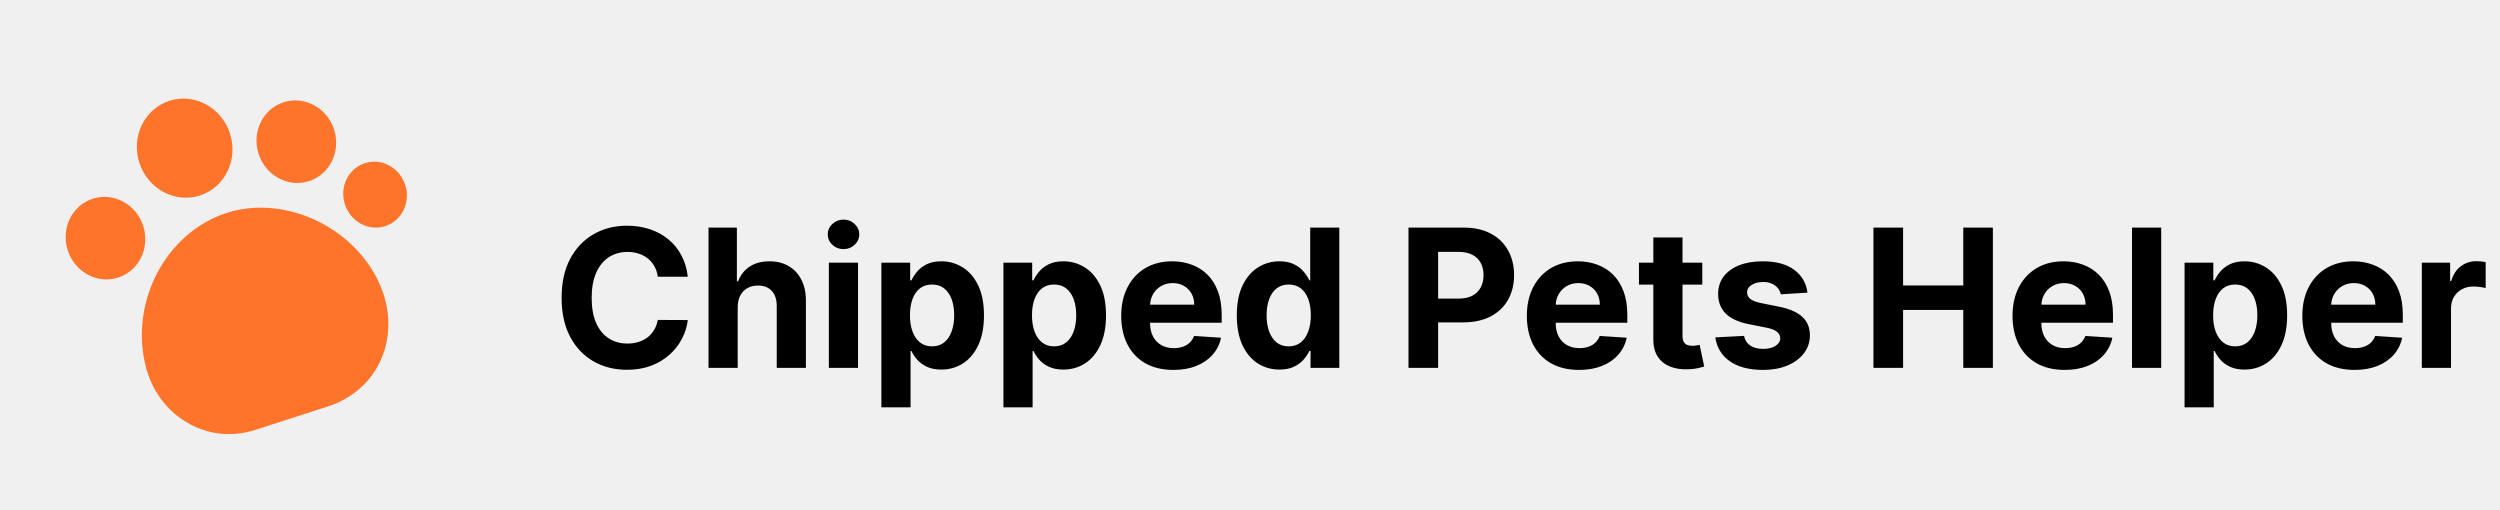
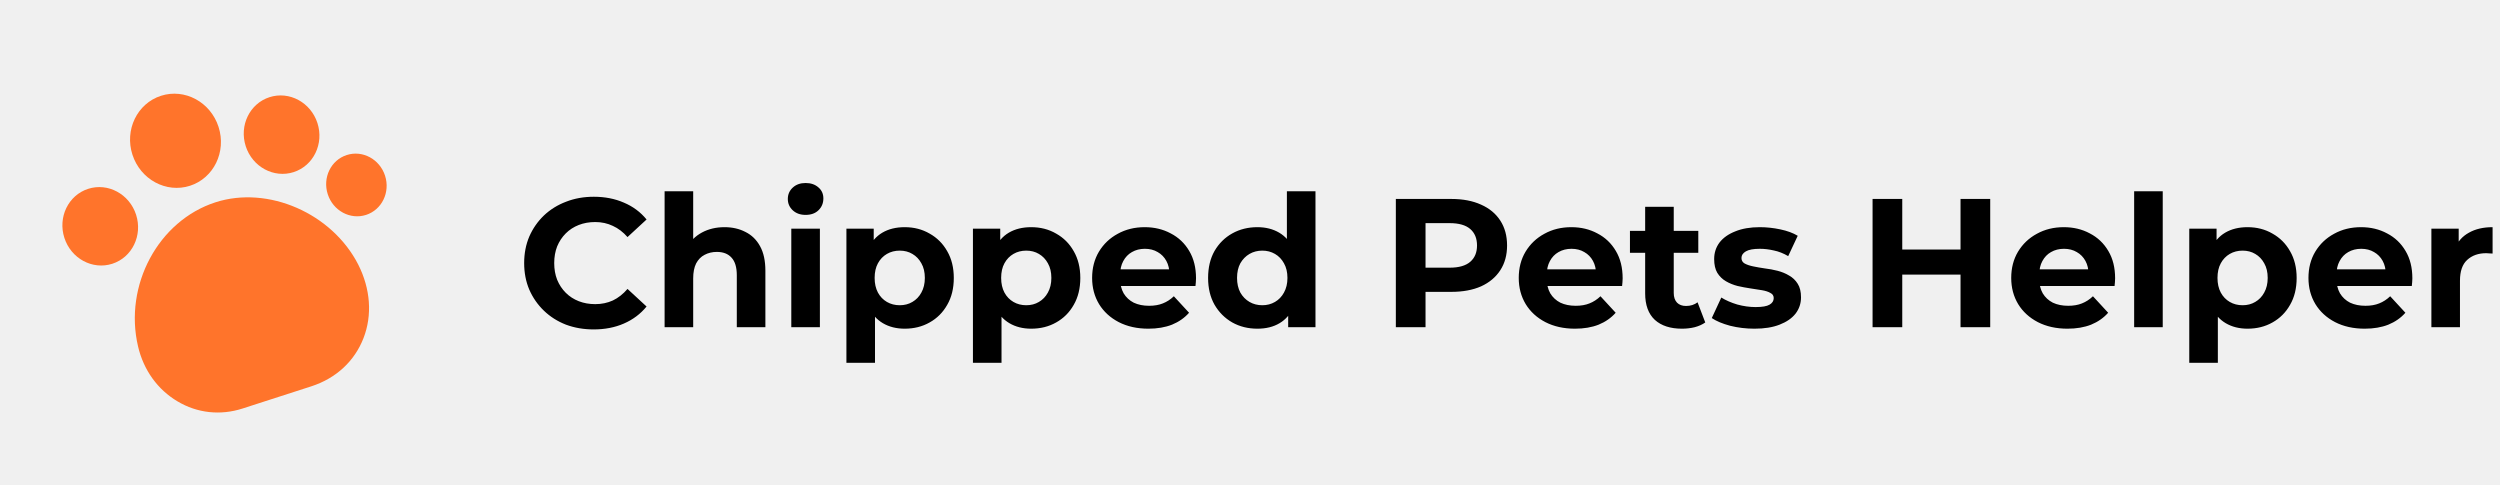
- <svg xmlns="http://www.w3.org/2000/svg" width="363" height="74" viewBox="0 0 363 74" fill="none">
-   <path d="M99.87 40.178H95.515C95.435 39.615 95.273 39.114 95.028 38.677C94.782 38.233 94.468 37.855 94.083 37.544C93.699 37.232 93.254 36.993 92.751 36.828C92.254 36.662 91.713 36.579 91.13 36.579C90.076 36.579 89.158 36.841 88.376 37.364C87.594 37.882 86.987 38.637 86.556 39.632C86.125 40.619 85.91 41.819 85.91 43.231C85.91 44.683 86.125 45.902 86.556 46.89C86.994 47.878 87.603 48.623 88.386 49.127C89.168 49.631 90.073 49.883 91.1 49.883C91.677 49.883 92.21 49.807 92.701 49.654C93.198 49.502 93.639 49.28 94.023 48.988C94.408 48.69 94.726 48.329 94.978 47.904C95.237 47.48 95.415 46.996 95.515 46.453L99.87 46.472C99.757 47.407 99.476 48.309 99.025 49.177C98.581 50.039 97.981 50.811 97.225 51.494C96.476 52.17 95.581 52.707 94.54 53.105C93.506 53.496 92.336 53.691 91.031 53.691C89.214 53.691 87.59 53.28 86.158 52.458C84.733 51.636 83.606 50.447 82.778 48.889C81.956 47.331 81.545 45.445 81.545 43.231C81.545 41.01 81.962 39.121 82.798 37.563C83.633 36.006 84.766 34.819 86.198 34.004C87.63 33.182 89.241 32.771 91.031 32.771C92.21 32.771 93.304 32.937 94.312 33.268C95.326 33.599 96.224 34.083 97.006 34.72C97.789 35.349 98.425 36.122 98.915 37.036C99.413 37.951 99.731 38.998 99.87 40.178ZM107.114 44.583V53.413H102.878V33.049H106.994V40.835H107.173C107.518 39.933 108.075 39.227 108.844 38.717C109.613 38.2 110.577 37.941 111.737 37.941C112.798 37.941 113.723 38.173 114.511 38.637C115.307 39.095 115.923 39.754 116.361 40.616C116.805 41.471 117.024 42.495 117.017 43.688V53.413H112.781V44.444C112.788 43.503 112.549 42.77 112.065 42.247C111.588 41.723 110.919 41.461 110.057 41.461C109.48 41.461 108.97 41.584 108.526 41.829C108.088 42.074 107.743 42.432 107.491 42.903C107.246 43.367 107.12 43.927 107.114 44.583ZM120.35 53.413V38.14H124.586V53.413H120.35ZM122.478 36.171C121.849 36.171 121.308 35.963 120.858 35.545C120.413 35.121 120.191 34.614 120.191 34.024C120.191 33.44 120.413 32.94 120.858 32.522C121.308 32.098 121.849 31.886 122.478 31.886C123.108 31.886 123.645 32.098 124.089 32.522C124.54 32.94 124.765 33.44 124.765 34.024C124.765 34.614 124.54 35.121 124.089 35.545C123.645 35.963 123.108 36.171 122.478 36.171ZM127.979 59.14V38.14H132.156V40.706H132.344C132.53 40.294 132.799 39.877 133.15 39.453C133.508 39.022 133.972 38.664 134.542 38.379C135.119 38.087 135.835 37.941 136.69 37.941C137.803 37.941 138.831 38.233 139.772 38.816C140.713 39.393 141.466 40.265 142.029 41.431C142.593 42.591 142.874 44.046 142.874 45.796C142.874 47.5 142.599 48.938 142.049 50.112C141.505 51.278 140.763 52.163 139.822 52.767C138.887 53.363 137.84 53.661 136.68 53.661C135.858 53.661 135.158 53.526 134.582 53.254C134.012 52.982 133.544 52.641 133.18 52.23C132.815 51.812 132.537 51.391 132.344 50.967H132.215V59.14H127.979ZM132.126 45.776C132.126 46.685 132.252 47.477 132.504 48.153C132.755 48.829 133.12 49.356 133.597 49.734C134.075 50.105 134.655 50.291 135.337 50.291C136.027 50.291 136.61 50.102 137.087 49.724C137.565 49.34 137.926 48.809 138.171 48.133C138.423 47.45 138.549 46.665 138.549 45.776C138.549 44.895 138.426 44.119 138.181 43.45C137.936 42.78 137.575 42.257 137.097 41.879C136.62 41.501 136.033 41.312 135.337 41.312C134.648 41.312 134.065 41.494 133.587 41.859C133.117 42.223 132.755 42.74 132.504 43.41C132.252 44.08 132.126 44.868 132.126 45.776ZM145.698 59.14V38.14H149.874V40.706H150.063C150.249 40.294 150.517 39.877 150.869 39.453C151.227 39.022 151.691 38.664 152.261 38.379C152.837 38.087 153.553 37.941 154.408 37.941C155.522 37.941 156.549 38.233 157.491 38.816C158.432 39.393 159.184 40.265 159.748 41.431C160.311 42.591 160.593 44.046 160.593 45.796C160.593 47.5 160.318 48.938 159.768 50.112C159.224 51.278 158.482 52.163 157.54 52.767C156.606 53.363 155.558 53.661 154.398 53.661C153.576 53.661 152.877 53.526 152.3 53.254C151.73 52.982 151.263 52.641 150.898 52.23C150.534 51.812 150.255 51.391 150.063 50.967H149.934V59.14H145.698ZM149.844 45.776C149.844 46.685 149.97 47.477 150.222 48.153C150.474 48.829 150.839 49.356 151.316 49.734C151.793 50.105 152.373 50.291 153.056 50.291C153.746 50.291 154.329 50.102 154.806 49.724C155.283 49.34 155.645 48.809 155.89 48.133C156.142 47.45 156.268 46.665 156.268 45.776C156.268 44.895 156.145 44.119 155.9 43.45C155.655 42.78 155.293 42.257 154.816 41.879C154.339 41.501 153.752 41.312 153.056 41.312C152.367 41.312 151.783 41.494 151.306 41.859C150.835 42.223 150.474 42.74 150.222 43.41C149.97 44.08 149.844 44.868 149.844 45.776ZM170.377 53.711C168.806 53.711 167.454 53.393 166.32 52.757C165.193 52.114 164.325 51.206 163.715 50.032C163.105 48.852 162.8 47.457 162.8 45.846C162.8 44.275 163.105 42.896 163.715 41.71C164.325 40.523 165.183 39.598 166.29 38.936C167.404 38.273 168.71 37.941 170.208 37.941C171.216 37.941 172.154 38.104 173.022 38.428C173.897 38.747 174.659 39.227 175.309 39.87C175.965 40.513 176.476 41.322 176.84 42.296C177.205 43.264 177.387 44.398 177.387 45.697V46.86H164.491V44.235H173.4C173.4 43.625 173.267 43.085 173.002 42.614C172.737 42.144 172.369 41.776 171.898 41.511C171.434 41.239 170.894 41.103 170.278 41.103C169.635 41.103 169.065 41.252 168.567 41.551C168.077 41.842 167.692 42.237 167.414 42.734C167.136 43.224 166.993 43.771 166.987 44.374V46.87C166.987 47.626 167.126 48.279 167.404 48.829C167.689 49.379 168.09 49.803 168.607 50.102C169.124 50.4 169.737 50.549 170.447 50.549C170.917 50.549 171.348 50.483 171.739 50.35C172.13 50.218 172.465 50.019 172.744 49.754C173.022 49.489 173.234 49.164 173.38 48.779L177.298 49.038C177.099 49.979 176.691 50.801 176.075 51.504C175.465 52.2 174.676 52.743 173.708 53.134C172.747 53.519 171.637 53.711 170.377 53.711ZM185.779 53.661C184.619 53.661 183.568 53.363 182.627 52.767C181.692 52.163 180.95 51.278 180.4 50.112C179.856 48.938 179.585 47.5 179.585 45.796C179.585 44.046 179.866 42.591 180.43 41.431C180.993 40.265 181.742 39.393 182.677 38.816C183.618 38.233 184.649 37.941 185.769 37.941C186.624 37.941 187.337 38.087 187.907 38.379C188.484 38.664 188.948 39.022 189.299 39.453C189.657 39.877 189.929 40.294 190.114 40.706H190.244V33.049H194.469V53.413H190.293V50.967H190.114C189.915 51.391 189.634 51.812 189.269 52.23C188.911 52.641 188.444 52.982 187.867 53.254C187.297 53.526 186.601 53.661 185.779 53.661ZM187.121 50.291C187.804 50.291 188.381 50.105 188.852 49.734C189.329 49.356 189.693 48.829 189.945 48.153C190.204 47.477 190.333 46.685 190.333 45.776C190.333 44.868 190.207 44.08 189.955 43.41C189.703 42.74 189.339 42.223 188.862 41.859C188.384 41.494 187.804 41.312 187.121 41.312C186.425 41.312 185.839 41.501 185.362 41.879C184.884 42.257 184.523 42.78 184.278 43.45C184.032 44.119 183.91 44.895 183.91 45.776C183.91 46.665 184.032 47.45 184.278 48.133C184.53 48.809 184.891 49.34 185.362 49.724C185.839 50.102 186.425 50.291 187.121 50.291ZM204.512 53.413V33.049H212.546C214.091 33.049 215.406 33.344 216.494 33.934C217.581 34.517 218.409 35.33 218.979 36.37C219.556 37.404 219.844 38.597 219.844 39.95C219.844 41.302 219.553 42.495 218.969 43.529C218.386 44.563 217.541 45.369 216.434 45.946C215.334 46.522 214.001 46.811 212.437 46.811H207.316V43.36H211.741C212.569 43.36 213.252 43.218 213.789 42.933C214.333 42.641 214.737 42.24 215.002 41.73C215.274 41.213 215.41 40.619 215.41 39.95C215.41 39.274 215.274 38.684 215.002 38.18C214.737 37.669 214.333 37.275 213.789 36.997C213.246 36.712 212.556 36.569 211.721 36.569H208.817V53.413H204.512ZM229.276 53.711C227.705 53.711 226.352 53.393 225.219 52.757C224.092 52.114 223.223 51.206 222.614 50.032C222.004 48.852 221.699 47.457 221.699 45.846C221.699 44.275 222.004 42.896 222.614 41.71C223.223 40.523 224.082 39.598 225.189 38.936C226.303 38.273 227.608 37.941 229.107 37.941C230.114 37.941 231.052 38.104 231.92 38.428C232.795 38.747 233.558 39.227 234.207 39.87C234.864 40.513 235.374 41.322 235.739 42.296C236.103 43.264 236.286 44.398 236.286 45.697V46.86H223.389V44.235H232.298C232.298 43.625 232.166 43.085 231.901 42.614C231.635 42.144 231.268 41.776 230.797 41.511C230.333 41.239 229.793 41.103 229.176 41.103C228.533 41.103 227.963 41.252 227.466 41.551C226.975 41.842 226.591 42.237 226.312 42.734C226.034 43.224 225.892 43.771 225.885 44.374V46.87C225.885 47.626 226.024 48.279 226.303 48.829C226.588 49.379 226.989 49.803 227.506 50.102C228.023 50.4 228.636 50.549 229.345 50.549C229.816 50.549 230.247 50.483 230.638 50.35C231.029 50.218 231.364 50.019 231.642 49.754C231.92 49.489 232.133 49.164 232.278 48.779L236.196 49.038C235.997 49.979 235.589 50.801 234.973 51.504C234.363 52.2 233.574 52.743 232.607 53.134C231.645 53.519 230.535 53.711 229.276 53.711ZM247.173 38.14V41.322H237.976V38.14H247.173ZM240.064 34.481H244.3V48.72C244.3 49.111 244.359 49.416 244.479 49.634C244.598 49.847 244.764 49.996 244.976 50.082C245.195 50.168 245.446 50.211 245.732 50.211C245.93 50.211 246.129 50.195 246.328 50.161C246.527 50.122 246.679 50.092 246.786 50.072L247.452 53.224C247.24 53.29 246.941 53.366 246.557 53.453C246.172 53.545 245.705 53.602 245.155 53.622C244.134 53.661 243.239 53.526 242.47 53.214C241.708 52.902 241.115 52.419 240.69 51.762C240.266 51.106 240.057 50.277 240.064 49.276V34.481ZM262.449 42.495L258.571 42.734C258.504 42.402 258.362 42.104 258.143 41.839C257.924 41.567 257.636 41.352 257.278 41.193C256.927 41.027 256.506 40.944 256.015 40.944C255.359 40.944 254.806 41.083 254.355 41.362C253.904 41.633 253.679 41.998 253.679 42.456C253.679 42.82 253.824 43.128 254.116 43.38C254.408 43.632 254.908 43.834 255.618 43.987L258.382 44.544C259.867 44.848 260.974 45.339 261.703 46.015C262.432 46.691 262.797 47.58 262.797 48.68C262.797 49.681 262.502 50.559 261.912 51.315C261.328 52.071 260.526 52.66 259.505 53.085C258.491 53.502 257.321 53.711 255.995 53.711C253.974 53.711 252.363 53.29 251.163 52.448C249.97 51.6 249.27 50.447 249.065 48.988L253.231 48.769C253.357 49.386 253.662 49.856 254.146 50.181C254.63 50.499 255.25 50.659 256.005 50.659C256.748 50.659 257.344 50.516 257.795 50.231C258.252 49.939 258.484 49.565 258.491 49.107C258.484 48.723 258.322 48.408 258.004 48.163C257.686 47.911 257.195 47.719 256.532 47.586L253.887 47.059C252.396 46.761 251.286 46.244 250.556 45.508C249.834 44.772 249.473 43.834 249.473 42.694C249.473 41.713 249.738 40.868 250.268 40.159C250.805 39.449 251.557 38.902 252.525 38.518C253.5 38.133 254.64 37.941 255.946 37.941C257.875 37.941 259.393 38.349 260.5 39.164C261.613 39.98 262.263 41.09 262.449 42.495ZM272.024 53.413V33.049H276.329V41.451H285.069V33.049H289.365V53.413H285.069V45.001H276.329V53.413H272.024ZM299.795 53.711C298.224 53.711 296.872 53.393 295.738 52.757C294.611 52.114 293.743 51.206 293.133 50.032C292.523 48.852 292.218 47.457 292.218 45.846C292.218 44.275 292.523 42.896 293.133 41.71C293.743 40.523 294.601 39.598 295.708 38.936C296.822 38.273 298.128 37.941 299.626 37.941C300.634 37.941 301.572 38.104 302.44 38.428C303.315 38.747 304.077 39.227 304.727 39.87C305.383 40.513 305.894 41.322 306.258 42.296C306.623 43.264 306.805 44.398 306.805 45.697V46.86H293.909V44.235H302.818C302.818 43.625 302.685 43.085 302.42 42.614C302.155 42.144 301.787 41.776 301.316 41.511C300.852 41.239 300.312 41.103 299.696 41.103C299.053 41.103 298.483 41.252 297.985 41.551C297.495 41.842 297.11 42.237 296.832 42.734C296.554 43.224 296.411 43.771 296.404 44.374V46.87C296.404 47.626 296.544 48.279 296.822 48.829C297.107 49.379 297.508 49.803 298.025 50.102C298.542 50.4 299.155 50.549 299.865 50.549C300.335 50.549 300.766 50.483 301.157 50.35C301.548 50.218 301.883 50.019 302.162 49.754C302.44 49.489 302.652 49.164 302.798 48.779L306.716 49.038C306.517 49.979 306.109 50.801 305.493 51.504C304.883 52.2 304.094 52.743 303.126 53.134C302.165 53.519 301.055 53.711 299.795 53.711ZM313.805 33.049V53.413H309.569V33.049H313.805ZM317.198 59.14V38.14H321.374V40.706H321.563C321.749 40.294 322.017 39.877 322.369 39.453C322.727 39.022 323.191 38.664 323.761 38.379C324.337 38.087 325.053 37.941 325.908 37.941C327.022 37.941 328.049 38.233 328.991 38.816C329.932 39.393 330.684 40.265 331.248 41.431C331.811 42.591 332.093 44.046 332.093 45.796C332.093 47.5 331.818 48.938 331.268 50.112C330.724 51.278 329.982 52.163 329.04 52.767C328.106 53.363 327.058 53.661 325.898 53.661C325.076 53.661 324.377 53.526 323.8 53.254C323.23 52.982 322.763 52.641 322.398 52.23C322.034 51.812 321.755 51.391 321.563 50.967H321.434V59.14H317.198ZM321.344 45.776C321.344 46.685 321.47 47.477 321.722 48.153C321.974 48.829 322.339 49.356 322.816 49.734C323.293 50.105 323.873 50.291 324.556 50.291C325.246 50.291 325.829 50.102 326.306 49.724C326.783 49.34 327.145 48.809 327.39 48.133C327.642 47.45 327.768 46.665 327.768 45.776C327.768 44.895 327.645 44.119 327.4 43.45C327.155 42.78 326.793 42.257 326.316 41.879C325.839 41.501 325.252 41.312 324.556 41.312C323.867 41.312 323.283 41.494 322.806 41.859C322.335 42.223 321.974 42.74 321.722 43.41C321.47 44.08 321.344 44.868 321.344 45.776ZM341.877 53.711C340.306 53.711 338.954 53.393 337.82 52.757C336.693 52.114 335.825 51.206 335.215 50.032C334.605 48.852 334.3 47.457 334.3 45.846C334.3 44.275 334.605 42.896 335.215 41.71C335.825 40.523 336.683 39.598 337.79 38.936C338.904 38.273 340.21 37.941 341.708 37.941C342.716 37.941 343.654 38.104 344.522 38.428C345.397 38.747 346.159 39.227 346.809 39.87C347.465 40.513 347.976 41.322 348.34 42.296C348.705 43.264 348.887 44.398 348.887 45.697V46.86H335.991V44.235H344.9C344.9 43.625 344.767 43.085 344.502 42.614C344.237 42.144 343.869 41.776 343.398 41.511C342.934 41.239 342.394 41.103 341.778 41.103C341.135 41.103 340.565 41.252 340.067 41.551C339.577 41.842 339.192 42.237 338.914 42.734C338.636 43.224 338.493 43.771 338.487 44.374V46.87C338.487 47.626 338.626 48.279 338.904 48.829C339.189 49.379 339.59 49.803 340.107 50.102C340.624 50.4 341.237 50.549 341.947 50.549C342.417 50.549 342.848 50.483 343.239 50.35C343.63 50.218 343.965 50.019 344.244 49.754C344.522 49.489 344.734 49.164 344.88 48.779L348.798 49.038C348.599 49.979 348.191 50.801 347.575 51.504C346.965 52.2 346.176 52.743 345.208 53.134C344.247 53.519 343.137 53.711 341.877 53.711ZM351.651 53.413V38.14H355.758V40.805H355.917C356.195 39.857 356.663 39.141 357.319 38.657C357.975 38.167 358.731 37.921 359.586 37.921C359.798 37.921 360.027 37.935 360.272 37.961C360.517 37.988 360.733 38.024 360.918 38.071V41.829C360.719 41.769 360.444 41.716 360.093 41.67C359.742 41.623 359.42 41.6 359.129 41.6C358.505 41.6 357.949 41.736 357.458 42.008C356.974 42.273 356.59 42.644 356.305 43.122C356.026 43.599 355.887 44.149 355.887 44.772V53.413H351.651Z" fill="black" />
-   <g clip-path="url(#clip0_76_196)">
-     <path d="M54.748 40.445C50.75 32.592 40.965 28.316 32.926 30.911C24.192 33.731 18.898 43.6 21.096 52.941C21.94 56.554 24.093 59.538 27.127 61.33C30.137 63.13 33.683 63.514 37.051 62.426L47.559 59.034C51.354 57.809 54.177 55.187 55.544 51.664C56.91 48.14 56.612 44.143 54.748 40.445Z" fill="#FF742B" />
-     <path d="M29.034 28.385C32.668 27.212 34.62 23.184 33.394 19.387C32.169 15.591 28.23 13.465 24.596 14.638C20.963 15.811 19.011 19.839 20.236 23.636C21.462 27.432 25.401 29.558 29.034 28.385Z" fill="#FF742B" />
+ <svg xmlns="http://www.w3.org/2000/svg" width="382" height="74" viewBox="0 0 382 74" fill="none">
+   <path d="M90.704 50.336C89.192 50.336 87.783 50.093 86.476 49.608C85.188 49.104 84.068 48.395 83.116 47.48C82.164 46.565 81.417 45.492 80.876 44.26C80.353 43.028 80.092 41.675 80.092 40.2C80.092 38.725 80.353 37.372 80.876 36.14C81.417 34.908 82.164 33.835 83.116 32.92C84.087 32.005 85.216 31.305 86.504 30.82C87.792 30.316 89.201 30.064 90.732 30.064C92.431 30.064 93.961 30.363 95.324 30.96C96.705 31.539 97.863 32.397 98.796 33.536L95.884 36.224C95.212 35.459 94.465 34.889 93.644 34.516C92.823 34.124 91.927 33.928 90.956 33.928C90.041 33.928 89.201 34.077 88.436 34.376C87.671 34.675 87.008 35.104 86.448 35.664C85.888 36.224 85.449 36.887 85.132 37.652C84.833 38.417 84.684 39.267 84.684 40.2C84.684 41.133 84.833 41.983 85.132 42.748C85.449 43.513 85.888 44.176 86.448 44.736C87.008 45.296 87.671 45.725 88.436 46.024C89.201 46.323 90.041 46.472 90.956 46.472C91.927 46.472 92.823 46.285 93.644 45.912C94.465 45.52 95.212 44.932 95.884 44.148L98.796 46.836C97.863 47.975 96.705 48.843 95.324 49.44C93.961 50.037 92.421 50.336 90.704 50.336ZM110.707 34.712C111.902 34.712 112.966 34.955 113.899 35.44C114.851 35.907 115.598 36.635 116.139 37.624C116.68 38.595 116.951 39.845 116.951 41.376V50H112.583V42.048C112.583 40.835 112.312 39.939 111.771 39.36C111.248 38.781 110.502 38.492 109.531 38.492C108.84 38.492 108.215 38.641 107.655 38.94C107.114 39.22 106.684 39.659 106.367 40.256C106.068 40.853 105.919 41.619 105.919 42.552V50H101.551V29.224H105.919V39.108L104.939 37.848C105.48 36.84 106.255 36.065 107.263 35.524C108.271 34.983 109.419 34.712 110.707 34.712ZM120.911 50V34.936H125.279V50H120.911ZM123.095 32.836C122.292 32.836 121.639 32.603 121.135 32.136C120.631 31.669 120.379 31.091 120.379 30.4C120.379 29.709 120.631 29.131 121.135 28.664C121.639 28.197 122.292 27.964 123.095 27.964C123.897 27.964 124.551 28.188 125.055 28.636C125.559 29.065 125.811 29.625 125.811 30.316C125.811 31.044 125.559 31.651 125.055 32.136C124.569 32.603 123.916 32.836 123.095 32.836ZM138.236 50.224C136.967 50.224 135.856 49.944 134.904 49.384C133.952 48.824 133.206 47.975 132.664 46.836C132.142 45.679 131.88 44.223 131.88 42.468C131.88 40.695 132.132 39.239 132.636 38.1C133.14 36.961 133.868 36.112 134.82 35.552C135.772 34.992 136.911 34.712 138.236 34.712C139.655 34.712 140.924 35.039 142.044 35.692C143.183 36.327 144.079 37.223 144.732 38.38C145.404 39.537 145.74 40.9 145.74 42.468C145.74 44.055 145.404 45.427 144.732 46.584C144.079 47.741 143.183 48.637 142.044 49.272C140.924 49.907 139.655 50.224 138.236 50.224ZM129.332 55.432V34.936H133.504V38.016L133.42 42.496L133.7 46.948V55.432H129.332ZM137.48 46.64C138.208 46.64 138.852 46.472 139.412 46.136C139.991 45.8 140.448 45.324 140.784 44.708C141.139 44.073 141.316 43.327 141.316 42.468C141.316 41.591 141.139 40.844 140.784 40.228C140.448 39.612 139.991 39.136 139.412 38.8C138.852 38.464 138.208 38.296 137.48 38.296C136.752 38.296 136.099 38.464 135.52 38.8C134.942 39.136 134.484 39.612 134.148 40.228C133.812 40.844 133.644 41.591 133.644 42.468C133.644 43.327 133.812 44.073 134.148 44.708C134.484 45.324 134.942 45.8 135.52 46.136C136.099 46.472 136.752 46.64 137.48 46.64ZM157.568 50.224C156.299 50.224 155.188 49.944 154.236 49.384C153.284 48.824 152.538 47.975 151.996 46.836C151.474 45.679 151.212 44.223 151.212 42.468C151.212 40.695 151.464 39.239 151.968 38.1C152.472 36.961 153.2 36.112 154.152 35.552C155.104 34.992 156.243 34.712 157.568 34.712C158.987 34.712 160.256 35.039 161.376 35.692C162.515 36.327 163.411 37.223 164.064 38.38C164.736 39.537 165.072 40.9 165.072 42.468C165.072 44.055 164.736 45.427 164.064 46.584C163.411 47.741 162.515 48.637 161.376 49.272C160.256 49.907 158.987 50.224 157.568 50.224ZM148.664 55.432V34.936H152.836V38.016L152.752 42.496L153.032 46.948V55.432H148.664ZM156.812 46.64C157.54 46.64 158.184 46.472 158.744 46.136C159.323 45.8 159.78 45.324 160.116 44.708C160.471 44.073 160.648 43.327 160.648 42.468C160.648 41.591 160.471 40.844 160.116 40.228C159.78 39.612 159.323 39.136 158.744 38.8C158.184 38.464 157.54 38.296 156.812 38.296C156.084 38.296 155.431 38.464 154.852 38.8C154.274 39.136 153.816 39.612 153.48 40.228C153.144 40.844 152.976 41.591 152.976 42.468C152.976 43.327 153.144 44.073 153.48 44.708C153.816 45.324 154.274 45.8 154.852 46.136C155.431 46.472 156.084 46.64 156.812 46.64ZM175.472 50.224C173.755 50.224 172.243 49.888 170.936 49.216C169.648 48.544 168.65 47.629 167.94 46.472C167.231 45.296 166.876 43.961 166.876 42.468C166.876 40.956 167.222 39.621 167.912 38.464C168.622 37.288 169.583 36.373 170.796 35.72C172.01 35.048 173.382 34.712 174.912 34.712C176.387 34.712 177.712 35.029 178.888 35.664C180.083 36.28 181.026 37.176 181.716 38.352C182.407 39.509 182.752 40.9 182.752 42.524C182.752 42.692 182.743 42.888 182.724 43.112C182.706 43.317 182.687 43.513 182.668 43.7H170.432V41.152H180.372L178.692 41.908C178.692 41.124 178.534 40.443 178.216 39.864C177.899 39.285 177.46 38.837 176.9 38.52C176.34 38.184 175.687 38.016 174.94 38.016C174.194 38.016 173.531 38.184 172.952 38.52C172.392 38.837 171.954 39.295 171.636 39.892C171.319 40.471 171.16 41.161 171.16 41.964V42.636C171.16 43.457 171.338 44.185 171.692 44.82C172.066 45.436 172.579 45.912 173.232 46.248C173.904 46.565 174.688 46.724 175.584 46.724C176.387 46.724 177.087 46.603 177.684 46.36C178.3 46.117 178.86 45.753 179.364 45.268L181.688 47.788C180.998 48.572 180.13 49.179 179.084 49.608C178.039 50.019 176.835 50.224 175.472 50.224ZM192.129 50.224C190.71 50.224 189.431 49.907 188.293 49.272C187.154 48.619 186.249 47.713 185.577 46.556C184.923 45.399 184.597 44.036 184.597 42.468C184.597 40.881 184.923 39.509 185.577 38.352C186.249 37.195 187.154 36.299 188.293 35.664C189.431 35.029 190.71 34.712 192.129 34.712C193.398 34.712 194.509 34.992 195.461 35.552C196.413 36.112 197.15 36.961 197.673 38.1C198.195 39.239 198.457 40.695 198.457 42.468C198.457 44.223 198.205 45.679 197.701 46.836C197.197 47.975 196.469 48.824 195.517 49.384C194.583 49.944 193.454 50.224 192.129 50.224ZM192.885 46.64C193.594 46.64 194.238 46.472 194.817 46.136C195.395 45.8 195.853 45.324 196.189 44.708C196.543 44.073 196.721 43.327 196.721 42.468C196.721 41.591 196.543 40.844 196.189 40.228C195.853 39.612 195.395 39.136 194.817 38.8C194.238 38.464 193.594 38.296 192.885 38.296C192.157 38.296 191.503 38.464 190.925 38.8C190.346 39.136 189.879 39.612 189.525 40.228C189.189 40.844 189.021 41.591 189.021 42.468C189.021 43.327 189.189 44.073 189.525 44.708C189.879 45.324 190.346 45.8 190.925 46.136C191.503 46.472 192.157 46.64 192.885 46.64ZM196.833 50V46.92L196.917 42.44L196.637 37.988V29.224H201.005V50H196.833ZM213.285 50V30.4H221.769C223.524 30.4 225.036 30.689 226.305 31.268C227.574 31.828 228.554 32.64 229.245 33.704C229.936 34.768 230.281 36.037 230.281 37.512C230.281 38.968 229.936 40.228 229.245 41.292C228.554 42.356 227.574 43.177 226.305 43.756C225.036 44.316 223.524 44.596 221.769 44.596H215.805L217.821 42.552V50H213.285ZM217.821 43.056L215.805 40.9H221.517C222.917 40.9 223.962 40.601 224.653 40.004C225.344 39.407 225.689 38.576 225.689 37.512C225.689 36.429 225.344 35.589 224.653 34.992C223.962 34.395 222.917 34.096 221.517 34.096H215.805L217.821 31.94V43.056ZM240.66 50.224C238.943 50.224 237.431 49.888 236.124 49.216C234.836 48.544 233.837 47.629 233.128 46.472C232.419 45.296 232.064 43.961 232.064 42.468C232.064 40.956 232.409 39.621 233.1 38.464C233.809 37.288 234.771 36.373 235.984 35.72C237.197 35.048 238.569 34.712 240.1 34.712C241.575 34.712 242.9 35.029 244.076 35.664C245.271 36.28 246.213 37.176 246.904 38.352C247.595 39.509 247.94 40.9 247.94 42.524C247.94 42.692 247.931 42.888 247.912 43.112C247.893 43.317 247.875 43.513 247.856 43.7H235.62V41.152H245.56L243.88 41.908C243.88 41.124 243.721 40.443 243.404 39.864C243.087 39.285 242.648 38.837 242.088 38.52C241.528 38.184 240.875 38.016 240.128 38.016C239.381 38.016 238.719 38.184 238.14 38.52C237.58 38.837 237.141 39.295 236.824 39.892C236.507 40.471 236.348 41.161 236.348 41.964V42.636C236.348 43.457 236.525 44.185 236.88 44.82C237.253 45.436 237.767 45.912 238.42 46.248C239.092 46.565 239.876 46.724 240.772 46.724C241.575 46.724 242.275 46.603 242.872 46.36C243.488 46.117 244.048 45.753 244.552 45.268L246.876 47.788C246.185 48.572 245.317 49.179 244.272 49.608C243.227 50.019 242.023 50.224 240.66 50.224ZM257.008 50.224C255.235 50.224 253.853 49.776 252.864 48.88C251.875 47.965 251.38 46.612 251.38 44.82V31.604H255.748V44.764C255.748 45.399 255.916 45.893 256.252 46.248C256.588 46.584 257.045 46.752 257.624 46.752C258.315 46.752 258.903 46.565 259.388 46.192L260.564 49.272C260.116 49.589 259.575 49.832 258.94 50C258.324 50.149 257.68 50.224 257.008 50.224ZM249.056 38.632V35.272H259.5V38.632H249.056ZM268.084 50.224C266.796 50.224 265.555 50.075 264.36 49.776C263.184 49.459 262.251 49.067 261.56 48.6L263.016 45.464C263.707 45.893 264.519 46.248 265.452 46.528C266.404 46.789 267.337 46.92 268.252 46.92C269.26 46.92 269.969 46.799 270.38 46.556C270.809 46.313 271.024 45.977 271.024 45.548C271.024 45.193 270.856 44.932 270.52 44.764C270.203 44.577 269.773 44.437 269.232 44.344C268.691 44.251 268.093 44.157 267.44 44.064C266.805 43.971 266.161 43.849 265.508 43.7C264.855 43.532 264.257 43.289 263.716 42.972C263.175 42.655 262.736 42.225 262.4 41.684C262.083 41.143 261.924 40.443 261.924 39.584C261.924 38.632 262.195 37.792 262.736 37.064C263.296 36.336 264.099 35.767 265.144 35.356C266.189 34.927 267.44 34.712 268.896 34.712C269.923 34.712 270.968 34.824 272.032 35.048C273.096 35.272 273.983 35.599 274.692 36.028L273.236 39.136C272.508 38.707 271.771 38.417 271.024 38.268C270.296 38.1 269.587 38.016 268.896 38.016C267.925 38.016 267.216 38.147 266.768 38.408C266.32 38.669 266.096 39.005 266.096 39.416C266.096 39.789 266.255 40.069 266.572 40.256C266.908 40.443 267.347 40.592 267.888 40.704C268.429 40.816 269.017 40.919 269.652 41.012C270.305 41.087 270.959 41.208 271.612 41.376C272.265 41.544 272.853 41.787 273.376 42.104C273.917 42.403 274.356 42.823 274.692 43.364C275.028 43.887 275.196 44.577 275.196 45.436C275.196 46.369 274.916 47.2 274.356 47.928C273.796 48.637 272.984 49.197 271.92 49.608C270.875 50.019 269.596 50.224 268.084 50.224ZM299.569 30.4H304.105V50H299.569V30.4ZM290.665 50H286.129V30.4H290.665V50ZM299.905 41.964H290.329V38.128H299.905V41.964ZM315.91 50.224C314.193 50.224 312.681 49.888 311.374 49.216C310.086 48.544 309.087 47.629 308.378 46.472C307.669 45.296 307.314 43.961 307.314 42.468C307.314 40.956 307.659 39.621 308.35 38.464C309.059 37.288 310.021 36.373 311.234 35.72C312.447 35.048 313.819 34.712 315.35 34.712C316.825 34.712 318.15 35.029 319.326 35.664C320.521 36.28 321.463 37.176 322.154 38.352C322.845 39.509 323.19 40.9 323.19 42.524C323.19 42.692 323.181 42.888 323.162 43.112C323.143 43.317 323.125 43.513 323.106 43.7H310.87V41.152H320.81L319.13 41.908C319.13 41.124 318.971 40.443 318.654 39.864C318.337 39.285 317.898 38.837 317.338 38.52C316.778 38.184 316.125 38.016 315.378 38.016C314.631 38.016 313.969 38.184 313.39 38.52C312.83 38.837 312.391 39.295 312.074 39.892C311.757 40.471 311.598 41.161 311.598 41.964V42.636C311.598 43.457 311.775 44.185 312.13 44.82C312.503 45.436 313.017 45.912 313.67 46.248C314.342 46.565 315.126 46.724 316.022 46.724C316.825 46.724 317.525 46.603 318.122 46.36C318.738 46.117 319.298 45.753 319.802 45.268L322.126 47.788C321.435 48.572 320.567 49.179 319.522 49.608C318.477 50.019 317.273 50.224 315.91 50.224ZM326.098 50V29.224H330.466V50H326.098ZM343.424 50.224C342.155 50.224 341.044 49.944 340.092 49.384C339.14 48.824 338.393 47.975 337.852 46.836C337.329 45.679 337.068 44.223 337.068 42.468C337.068 40.695 337.32 39.239 337.824 38.1C338.328 36.961 339.056 36.112 340.008 35.552C340.96 34.992 342.099 34.712 343.424 34.712C344.843 34.712 346.112 35.039 347.232 35.692C348.371 36.327 349.267 37.223 349.92 38.38C350.592 39.537 350.928 40.9 350.928 42.468C350.928 44.055 350.592 45.427 349.92 46.584C349.267 47.741 348.371 48.637 347.232 49.272C346.112 49.907 344.843 50.224 343.424 50.224ZM334.52 55.432V34.936H338.692V38.016L338.608 42.496L338.888 46.948V55.432H334.52ZM342.668 46.64C343.396 46.64 344.04 46.472 344.6 46.136C345.179 45.8 345.636 45.324 345.972 44.708C346.327 44.073 346.504 43.327 346.504 42.468C346.504 41.591 346.327 40.844 345.972 40.228C345.636 39.612 345.179 39.136 344.6 38.8C344.04 38.464 343.396 38.296 342.668 38.296C341.94 38.296 341.287 38.464 340.708 38.8C340.129 39.136 339.672 39.612 339.336 40.228C339 40.844 338.832 41.591 338.832 42.468C338.832 43.327 339 44.073 339.336 44.708C339.672 45.324 340.129 45.8 340.708 46.136C341.287 46.472 341.94 46.64 342.668 46.64ZM361.328 50.224C359.611 50.224 358.099 49.888 356.792 49.216C355.504 48.544 354.505 47.629 353.796 46.472C353.087 45.296 352.732 43.961 352.732 42.468C352.732 40.956 353.077 39.621 353.768 38.464C354.477 37.288 355.439 36.373 356.652 35.72C357.865 35.048 359.237 34.712 360.768 34.712C362.243 34.712 363.568 35.029 364.744 35.664C365.939 36.28 366.881 37.176 367.572 38.352C368.263 39.509 368.608 40.9 368.608 42.524C368.608 42.692 368.599 42.888 368.58 43.112C368.561 43.317 368.543 43.513 368.524 43.7H356.288V41.152H366.228L364.548 41.908C364.548 41.124 364.389 40.443 364.072 39.864C363.755 39.285 363.316 38.837 362.756 38.52C362.196 38.184 361.543 38.016 360.796 38.016C360.049 38.016 359.387 38.184 358.808 38.52C358.248 38.837 357.809 39.295 357.492 39.892C357.175 40.471 357.016 41.161 357.016 41.964V42.636C357.016 43.457 357.193 44.185 357.548 44.82C357.921 45.436 358.435 45.912 359.088 46.248C359.76 46.565 360.544 46.724 361.44 46.724C362.243 46.724 362.943 46.603 363.54 46.36C364.156 46.117 364.716 45.753 365.22 45.268L367.544 47.788C366.853 48.572 365.985 49.179 364.94 49.608C363.895 50.019 362.691 50.224 361.328 50.224ZM371.516 50V34.936H375.688V39.192L375.1 37.96C375.548 36.896 376.267 36.093 377.256 35.552C378.245 34.992 379.449 34.712 380.868 34.712V38.744C380.681 38.725 380.513 38.716 380.364 38.716C380.215 38.697 380.056 38.688 379.888 38.688C378.693 38.688 377.723 39.033 376.976 39.724C376.248 40.396 375.884 41.451 375.884 42.888V50H371.516Z" fill="black" />
+   <g clip-path="url(#clip0_152_52)">
+     <path d="M54.748 40.445C50.75 32.591 40.965 28.316 32.926 30.911C24.192 33.731 18.898 43.6 21.096 52.941C21.94 56.554 24.093 59.538 27.127 61.33C30.137 63.13 33.683 63.514 37.051 62.426L47.559 59.034C51.354 57.809 54.177 55.187 55.544 51.663C56.91 48.14 56.612 44.143 54.748 40.445Z" fill="#FF742B" />
+     <path d="M29.034 28.385C32.668 27.212 34.62 23.183 33.394 19.387C32.168 15.591 28.23 13.465 24.596 14.638C20.963 15.811 19.011 19.839 20.236 23.635C21.462 27.431 25.401 29.558 29.034 28.385Z" fill="#FF742B" />
    <path d="M44.874 26.298C47.9 25.321 49.526 21.966 48.505 18.805C47.484 15.644 44.204 13.873 41.178 14.85C38.153 15.827 36.527 19.181 37.548 22.343C38.568 25.504 41.849 27.275 44.874 26.298Z" fill="#FF742B" />
-     <path d="M55.935 32.837C58.353 32.056 59.652 29.375 58.837 26.849C58.021 24.323 55.4 22.907 52.981 23.688C50.563 24.469 49.264 27.15 50.08 29.676C50.895 32.203 53.517 33.618 55.935 32.837Z" fill="#FF742B" />
-     <path d="M17.164 40.304C20.19 39.327 21.815 35.972 20.794 32.811C19.774 29.649 16.494 27.879 13.468 28.855C10.442 29.832 8.816 33.187 9.837 36.348C10.858 39.51 14.138 41.281 17.164 40.304Z" fill="#FF742B" />
+     <path d="M55.935 32.837C58.353 32.056 59.653 29.375 58.837 26.849C58.021 24.322 55.4 22.907 52.981 23.688C50.563 24.468 49.264 27.149 50.08 29.676C50.895 32.202 53.517 33.618 55.935 32.837Z" fill="#FF742B" />
+     <path d="M17.164 40.303C20.19 39.327 21.815 35.972 20.795 32.811C19.774 29.649 16.494 27.878 13.468 28.855C10.442 29.832 8.817 33.187 9.837 36.348C10.858 39.51 14.138 41.28 17.164 40.303Z" fill="#FF742B" />
  </g>
  <defs>
-     <clipPath id="clip0_76_196">
-       <rect width="56.628" height="59.163" fill="white" transform="translate(0 17.3979) rotate(-17.8924)" />
+     <clipPath id="clip0_152_52">
+       <rect width="56.628" height="59.163" fill="white" transform="translate(0 17.3978) rotate(-17.8924)" />
    </clipPath>
  </defs>
</svg>
